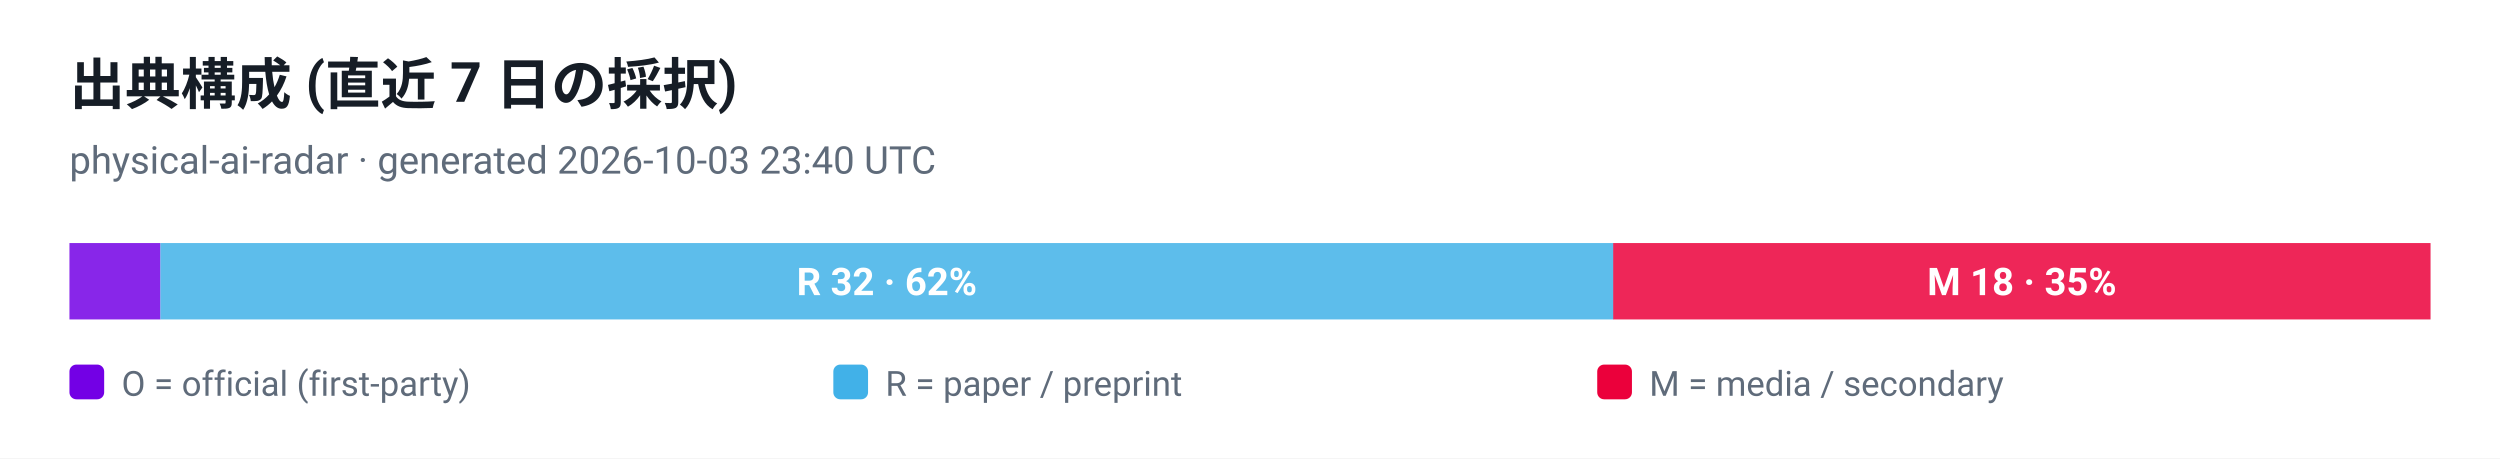
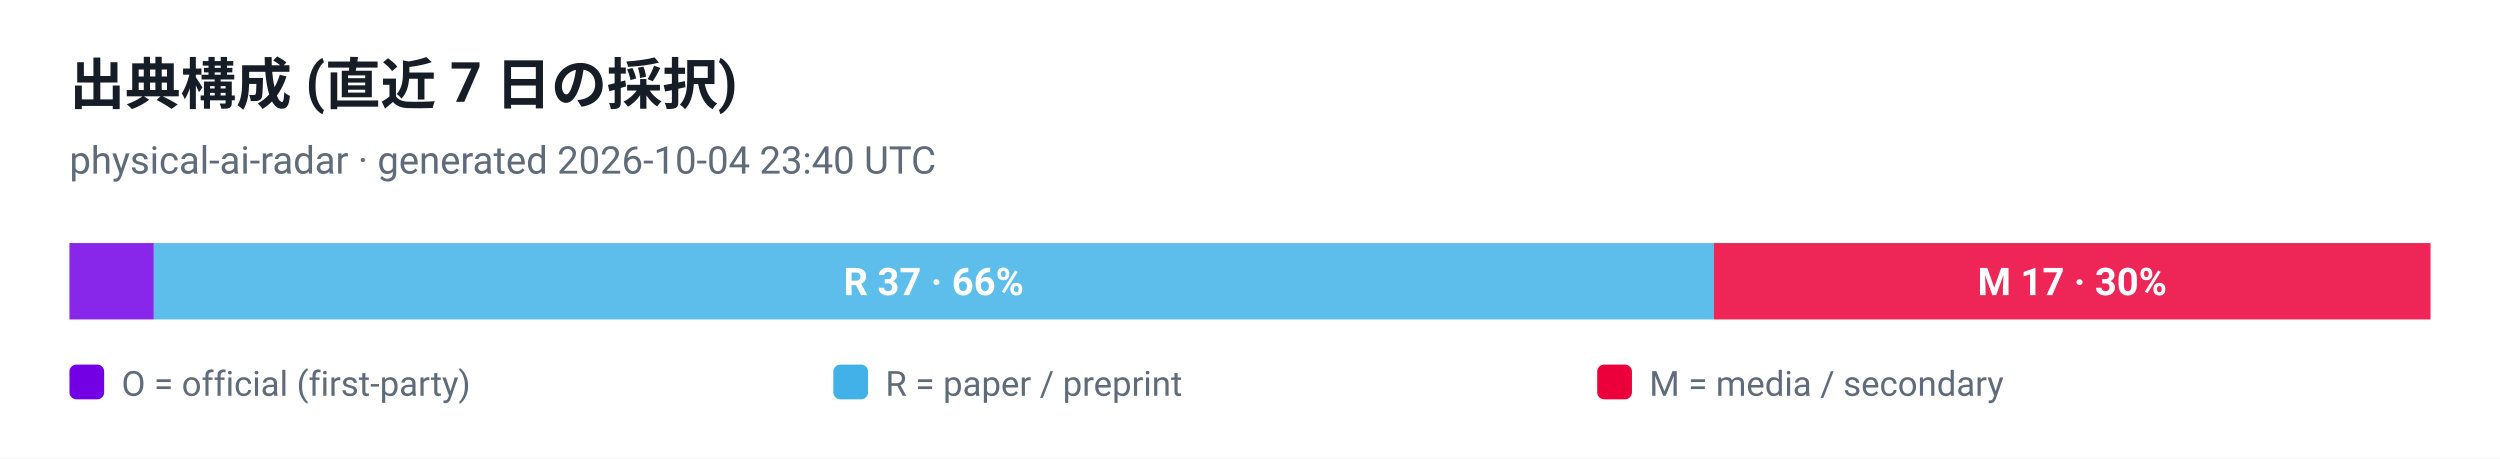
<svg xmlns="http://www.w3.org/2000/svg" viewBox="0 0 720 132" width="720" height="132" role="img" aria-label="出典構成 (直近 7 日の採択)">
  <style>
  .plate { fill: #ffffff }
  .ink { fill: #161d26 }
  .muted { fill: #5f6b7a }
  .grid { stroke: #e3e9ef }
  @media (prefers-color-scheme: dark) {
    .plate { fill: #0d1117 }
    .ink { fill: #e6edf3 }
    .muted { fill: #8b949e }
    .grid { stroke: #30363d }
  }
</style>
  <rect class="plate" width="720" height="132" />
  <text x="20" y="30" font-family="ui-sans-serif, -apple-system, 'Segoe UI', Roboto, Helvetica, Arial, sans-serif" font-size="16" font-weight="700" class="ink">出典構成 (直近 7 日の採択)</text>
-   <text x="20" y="50" font-family="ui-sans-serif, -apple-system, 'Segoe UI', Roboto, Helvetica, Arial, sans-serif" font-size="11" class="muted">physical-ai-radar · generated 2026-10-03 23:40 UTC</text>
-   <rect x="20.0" y="70" width="26.2" height="22" fill="#7300e5" fill-opacity="0.85" />
-   <rect x="46.2" y="70" width="418.5" height="22" fill="#41b1e8" fill-opacity="0.85" />
-   <text x="255.4" y="85" text-anchor="middle" font-family="ui-sans-serif, -apple-system, 'Segoe UI', Roboto, Helvetica, Arial, sans-serif" font-size="11" font-weight="700" fill="#ffffff">R 32 · 62%</text>
-   <rect x="464.6" y="70" width="235.4" height="22" fill="#eb003b" fill-opacity="0.85" />
-   <text x="582.3" y="85" text-anchor="middle" font-family="ui-sans-serif, -apple-system, 'Segoe UI', Roboto, Helvetica, Arial, sans-serif" font-size="11" font-weight="700" fill="#ffffff">M 18 · 35%</text>
+   <text x="20" y="50" font-family="ui-sans-serif, -apple-system, 'Segoe UI', Roboto, Helvetica, Arial, sans-serif" font-size="11" class="muted">physical-ai-radar · generated 2026-10-04 23:40 UTC</text>
+   <rect x="20.0" y="70" width="24.3" height="22" fill="#7300e5" fill-opacity="0.85" />
+   <rect x="44.3" y="70" width="449.3" height="22" fill="#41b1e8" fill-opacity="0.85" />
+   <text x="268.9" y="85" text-anchor="middle" font-family="ui-sans-serif, -apple-system, 'Segoe UI', Roboto, Helvetica, Arial, sans-serif" font-size="11" font-weight="700" fill="#ffffff">R 37 · 66%</text>
+   <rect x="493.6" y="70" width="206.4" height="22" fill="#eb003b" fill-opacity="0.85" />
+   <text x="596.8" y="85" text-anchor="middle" font-family="ui-sans-serif, -apple-system, 'Segoe UI', Roboto, Helvetica, Arial, sans-serif" font-size="11" font-weight="700" fill="#ffffff">M 17 · 30%</text>
  <rect x="20" y="105" width="10" height="10" rx="2" fill="#7300e5" />
  <text x="35" y="114" font-family="ui-sans-serif, -apple-system, 'Segoe UI', Roboto, Helvetica, Arial, sans-serif" font-size="10" fill="#5f6b7a">O = official (first-party)</text>
  <rect x="240" y="105" width="10" height="10" rx="2" fill="#41b1e8" />
  <text x="255" y="114" font-family="ui-sans-serif, -apple-system, 'Segoe UI', Roboto, Helvetica, Arial, sans-serif" font-size="10" fill="#5f6b7a">R = paper / preprint</text>
  <rect x="460" y="105" width="10" height="10" rx="2" fill="#eb003b" />
  <text x="475" y="114" font-family="ui-sans-serif, -apple-system, 'Segoe UI', Roboto, Helvetica, Arial, sans-serif" font-size="10" fill="#5f6b7a">M = media / secondary</text>
</svg>
